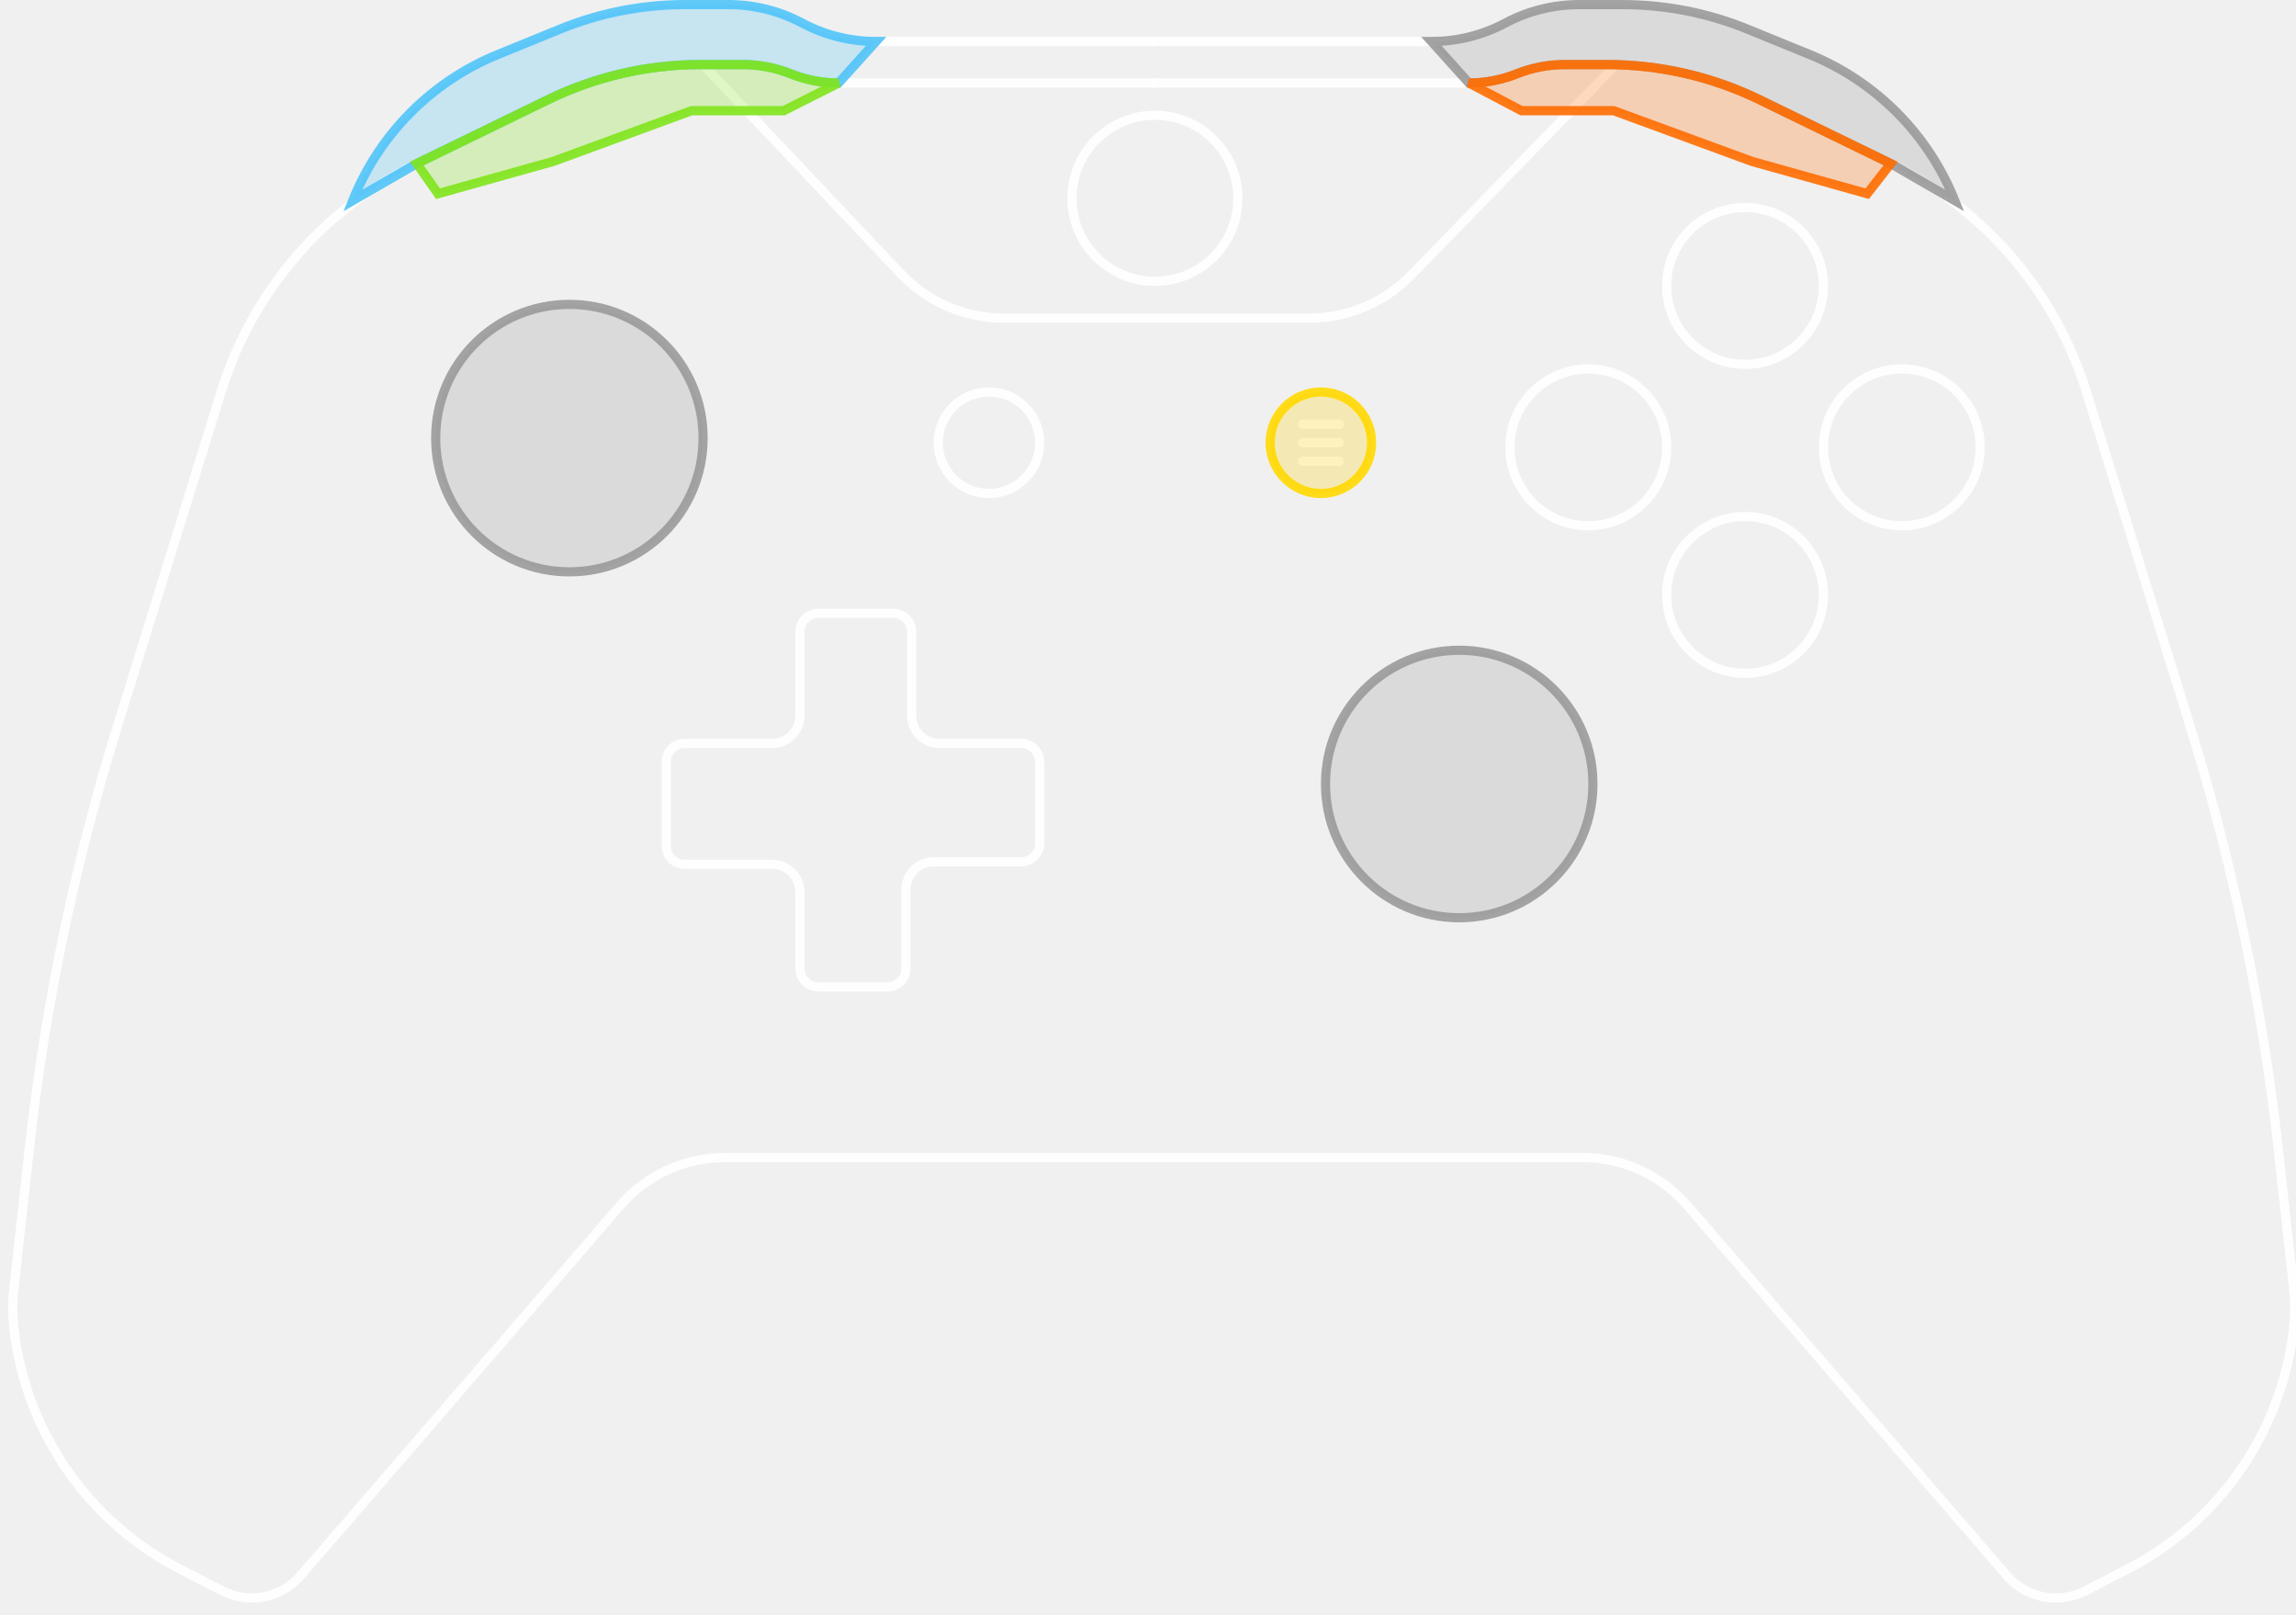
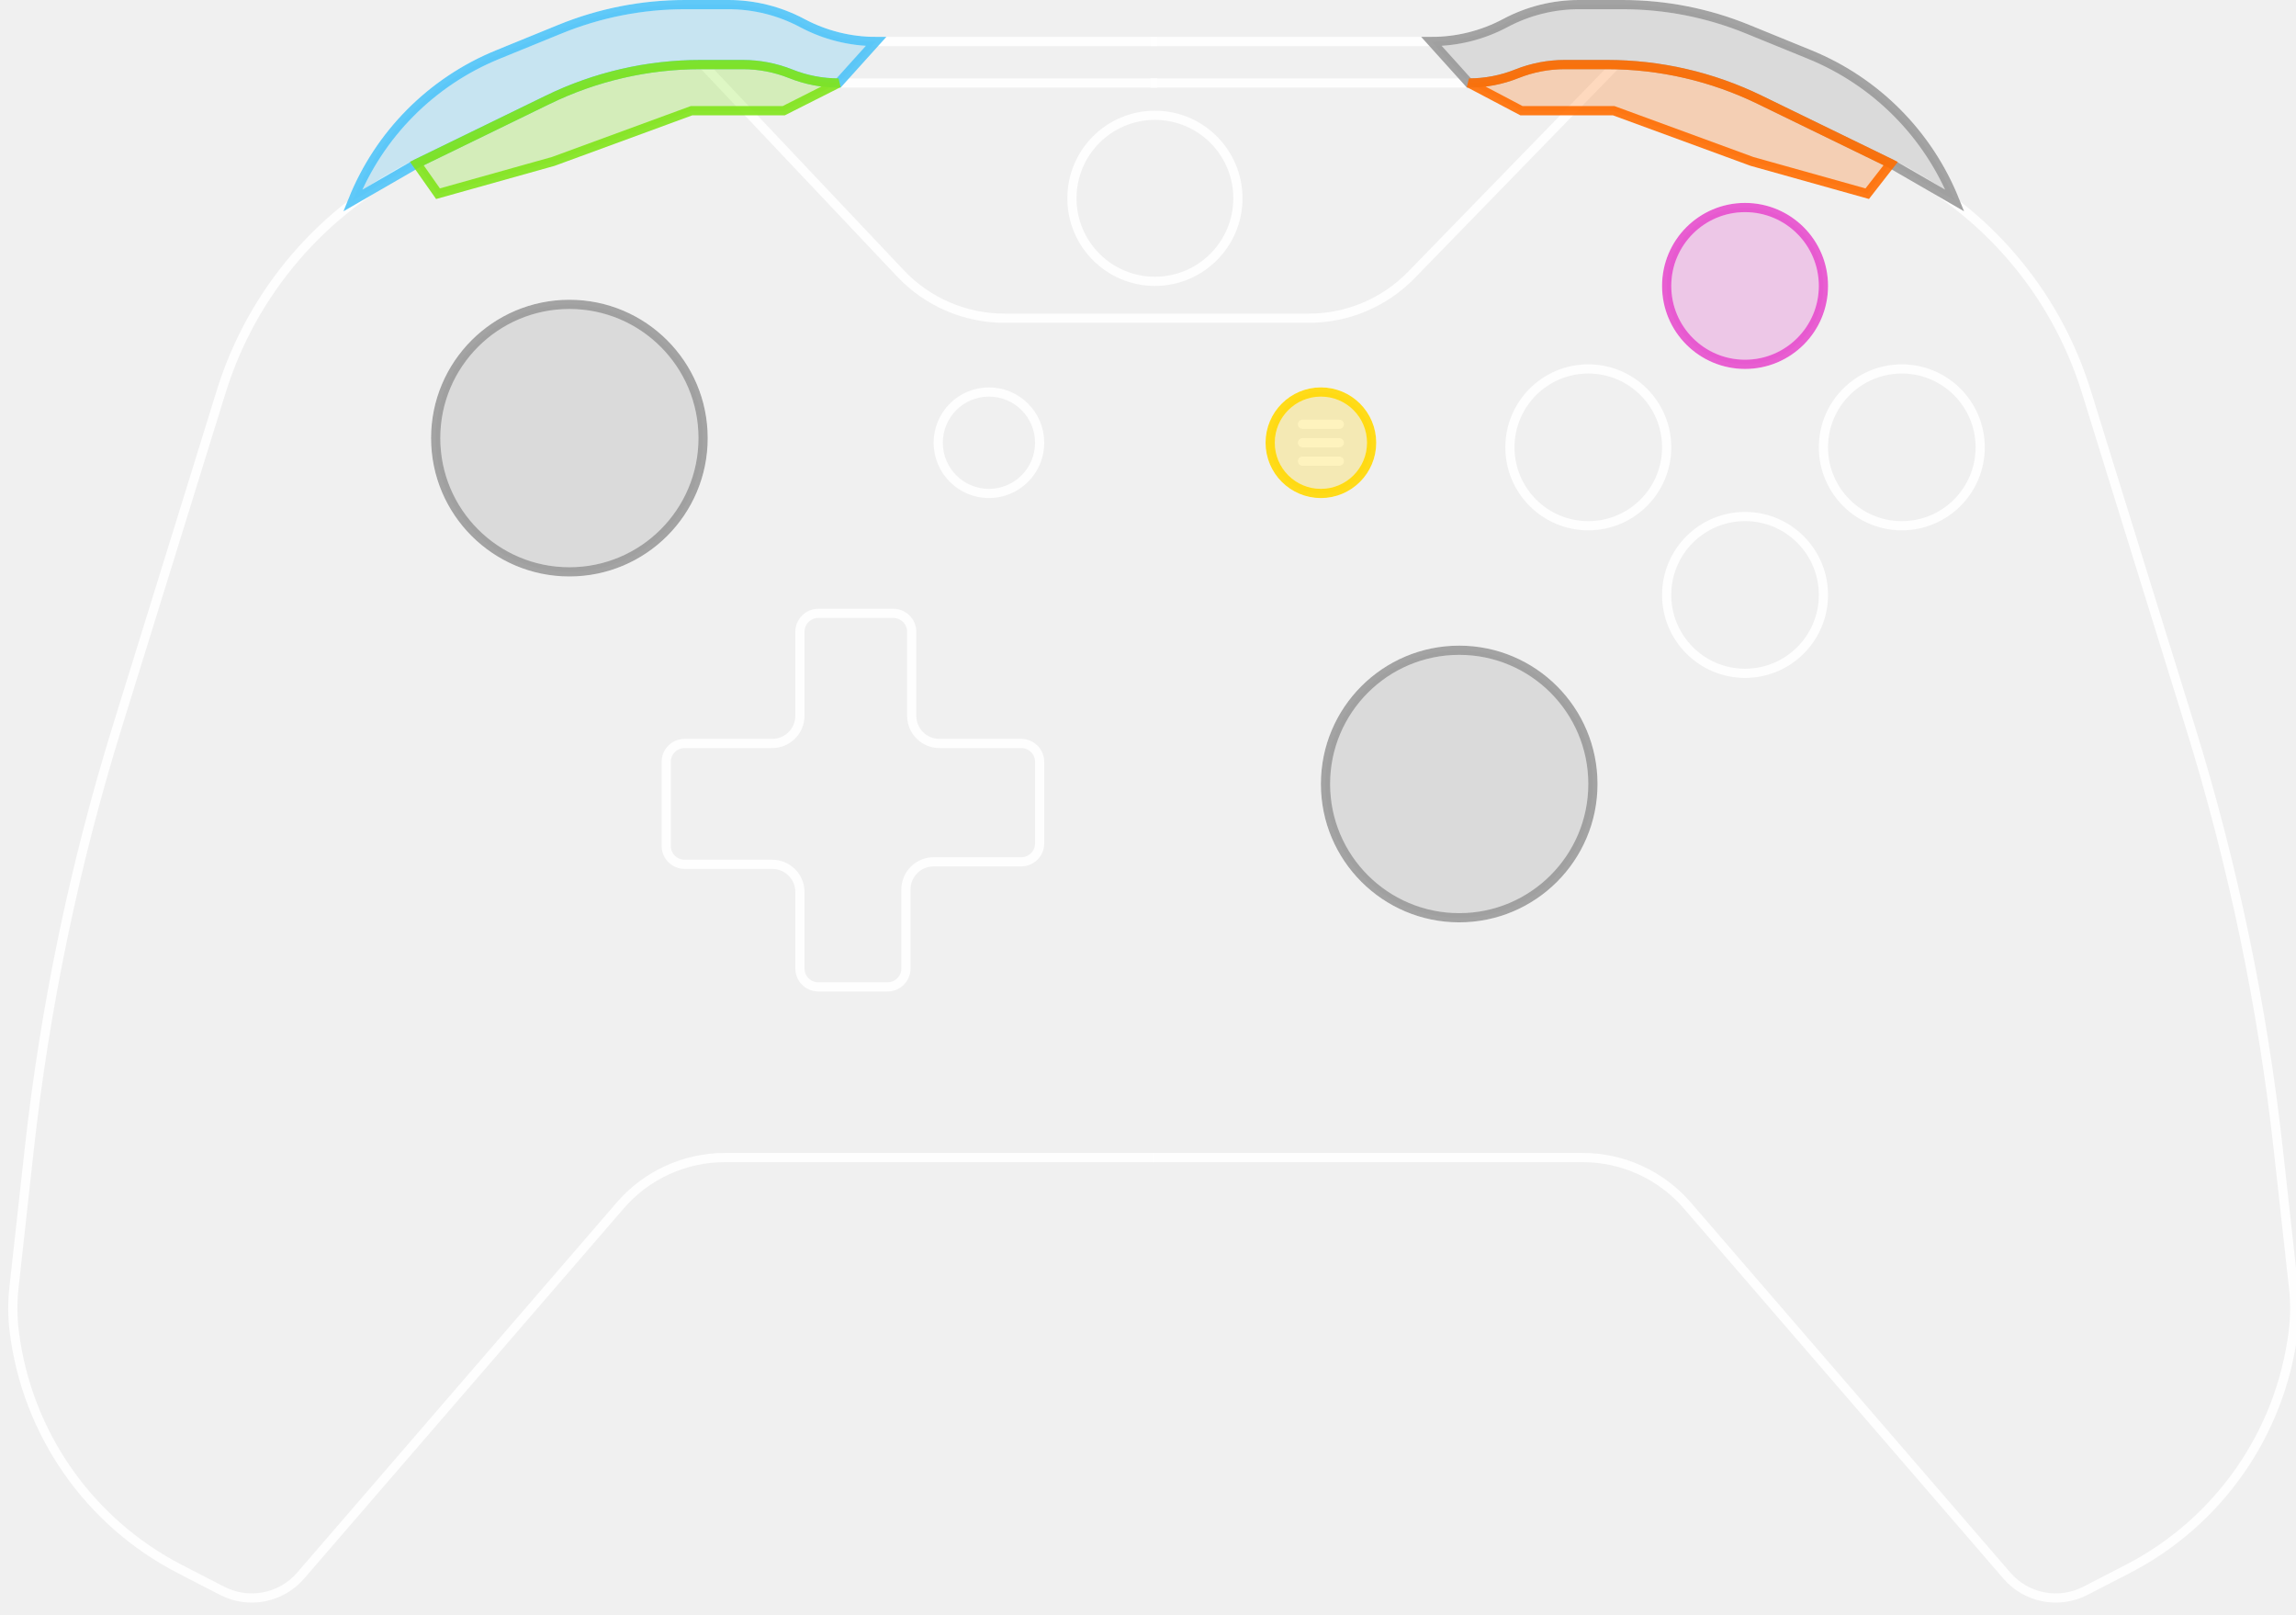
<svg xmlns="http://www.w3.org/2000/svg" width="498" height="350" viewBox="0 0 498 350" fill="none">
  <g clip-path="url(#clip0_20_3)">
    <path d="M177.5 133H193.75C195.959 133 197.75 134.791 197.75 137V155.209C197.75 158.523 200.436 161.209 203.75 161.209H221.5C223.709 161.209 225.5 163 225.5 165.209V182.876C225.5 185.085 223.709 186.876 221.5 186.876H202.5C199.186 186.876 196.5 189.562 196.5 192.876V210C196.5 212.209 194.709 214 192.5 214H177.5C175.291 214 173.5 212.209 173.5 210V193.418C173.5 190.104 170.814 187.418 167.5 187.418H148.5C146.291 187.418 144.5 185.627 144.5 183.418V165.209C144.5 163 146.291 161.209 148.5 161.209H167.5C170.814 161.209 173.5 158.523 173.5 155.209V137C173.5 134.791 175.291 133 177.5 133Z" stroke="white" stroke-opacity="0.9" stroke-width="2" />
    <path d="M251 18H181.885C178.328 18 174.803 17.321 171.5 16C168.197 14.679 164.672 14 161.115 14H151.934C140.462 14 129.14 16.61 118.825 21.631L90.409 35.465C70.049 45.377 54.694 63.268 47.984 84.896L25.452 157.527C16.172 187.441 9.769 218.172 6.332 249.303L3.03 279.202C2.678 282.39 2.701 285.608 3.099 288.79C5.853 310.824 19.306 330.078 39.048 340.243L48.2 344.955C53.95 347.915 60.978 346.552 65.204 341.658L134.526 261.391C140.224 254.793 148.512 251 157.23 251H250.5" stroke="white" stroke-opacity="0.9" stroke-width="2" />
    <circle cx="123.5" cy="95" r="29" stroke="white" stroke-opacity="0.9" stroke-width="2" />
    <circle cx="316.5" cy="170" r="29" stroke="white" stroke-opacity="0.9" stroke-width="2" />
    <circle cx="378.5" cy="129" r="17" stroke="white" stroke-opacity="0.9" stroke-width="2" />
    <circle cx="412.5" cy="97" r="17" stroke="white" stroke-opacity="0.9" stroke-width="2" />
    <circle cx="378.5" cy="62" r="17" stroke="white" stroke-opacity="0.9" stroke-width="2" />
    <circle cx="344.5" cy="97" r="17" stroke="white" stroke-opacity="0.9" stroke-width="2" />
    <circle cx="214.5" cy="96" r="11" stroke="white" stroke-opacity="0.9" stroke-width="2" />
    <circle cx="250.5" cy="43" r="18" stroke="white" stroke-opacity="0.9" stroke-width="2" />
    <circle cx="286.5" cy="96" r="11" stroke="white" stroke-opacity="0.9" stroke-width="2" />
    <rect x="282" y="91.5" width="9" height="1" rx="0.5" stroke="white" stroke-opacity="0.9" />
    <rect x="282" y="95.5" width="9" height="1" rx="0.5" stroke="white" stroke-opacity="0.9" />
    <rect x="282" y="99.5" width="9" height="1" rx="0.5" stroke="white" stroke-opacity="0.9" />
    <path d="M251 9H190C184.419 9 178.924 7.626 174 5C169.076 2.374 163.581 1 158 1H148.572C139.279 1 130.075 2.806 121.472 6.318L107.936 11.842C93.598 17.695 82.252 29.121 76.5 43.5" stroke="white" stroke-opacity="0.9" stroke-width="2" />
    <path d="M350.5 14L306.129 59.615C300.293 65.615 292.278 69 283.908 69H217.853C209.329 69 201.182 65.491 195.327 59.297L152.5 14" stroke="white" stroke-opacity="0.9" stroke-width="2" />
    <path d="M249.5 9H310.5C316.081 9 321.576 7.626 326.5 5C331.424 2.374 336.919 1 342.5 1H351.928C361.221 1 370.425 2.806 379.028 6.318L392.564 11.842C406.902 17.695 418.248 29.121 424 43.5" stroke="white" stroke-opacity="0.9" stroke-width="2" />
    <path d="M249.5 18H318.615C322.172 18 325.697 17.321 329 16C332.303 14.679 335.828 14 339.385 14H348.566C360.038 14 371.36 16.61 381.675 21.631L410.091 35.465C430.451 45.377 445.806 63.268 452.516 84.896L475.048 157.527C484.328 187.441 490.731 218.172 494.168 249.303L497.47 279.202C497.822 282.39 497.799 285.608 497.401 288.79C494.647 310.824 481.194 330.078 461.452 340.243L452.3 344.955C446.551 347.915 439.522 346.552 435.296 341.658L365.974 261.391C360.276 254.793 351.988 251 343.27 251H250" stroke="white" stroke-opacity="0.9" stroke-width="2" />
    <circle cx="286.5" cy="96" r="11" fill="#FFD700" fill-opacity="0.25" stroke="#FFD700" stroke-opacity="0.9" stroke-width="2" />
    <path d="M 190 9 C 184.419 9 178.924 7.626 174 5 C 169.076 2.374 163.581 1 158 1 H 148.572 C 139.279 1 130.075 2.806 121.472 6.318 L 107.936 11.842 C 93.598 17.695 82.252 29.121 76.5 43.5 L 90.409 35.465 L 118.825 21.631 C 129.14 16.61 140.462 14 151.934 14 H 161.115 C 164.672 14 168.197 14.679 171.5 16 C 174.803 17.321 178.328 18 181.885 18 Z" fill="#4FC3F7" fill-opacity="0.25" stroke="#4FC3F7" stroke-opacity="0.9" stroke-width="2" />
    <path d="M 181.885 18 C 178.328 18 174.803 17.321 171.5 16 C 168.197 14.679 164.672 14 161.115 14 H 151.934 C 140.462 14 129.14 16.61 118.825 21.631 L 90.409 35.465 L 95 42 L 120 35 L 150 24 H 170 L 181.885 18 Z" fill="#80E51A" fill-opacity="0.25" stroke="#80E51A" stroke-opacity="0.9" stroke-width="2" />
    <path d="M 310.5 9 C 316.081 9 321.576 7.626 326.5 5 C 331.424 2.374 336.919 1 342.5 1 H 351.928 C 361.221 1 370.425 2.806 379.028 6.318 L 392.564 11.842 C 406.902 17.695 418.248 29.121 424 43.5 L 410.091 35.465 L 381.675 21.631 C 371.36 16.61 360.038 14 348.566 14 H 339.385 C 335.828 14 332.303 14.679 329 16 C 325.697 17.321 322.172 18 318.615 18 Z" fill="#999999" fill-opacity="0.25" stroke="#999999" stroke-opacity="0.9" stroke-width="2" />
    <path d="M 318.615 18 C 322.172 18 325.697 17.321 329 16 C 332.303 14.679 335.828 14 339.385 14 H 348.566 C 360.038 14 371.36 16.61 381.675 21.631 L 410.091 35.465 L 405 42 L 380 35 L 350 24 H 330 L 318.615 18 Z" fill="#FF6D00" fill-opacity="0.25" stroke="#FF6D00" stroke-opacity="0.9" stroke-width="2" />
    <circle cx="123.5" cy="95" r="29" fill="#999999" fill-opacity="0.25" stroke="#999999" stroke-opacity="0.9" stroke-width="2" />
    <circle cx="316.5" cy="170" r="29" fill="#999999" fill-opacity="0.25" stroke="#999999" stroke-opacity="0.9" stroke-width="2" />
+     <circle cx="378.5" cy="62" r="17" fill="#E64DCC" fill-opacity="0.25" stroke="#E64DCC" stroke-opacity="0.9" stroke-width="2" />
  </g>
  <defs>
    <clipPath id="clip0_20_3">
      <rect width="498" height="350" fill="white" />
    </clipPath>
  </defs>
</svg>
